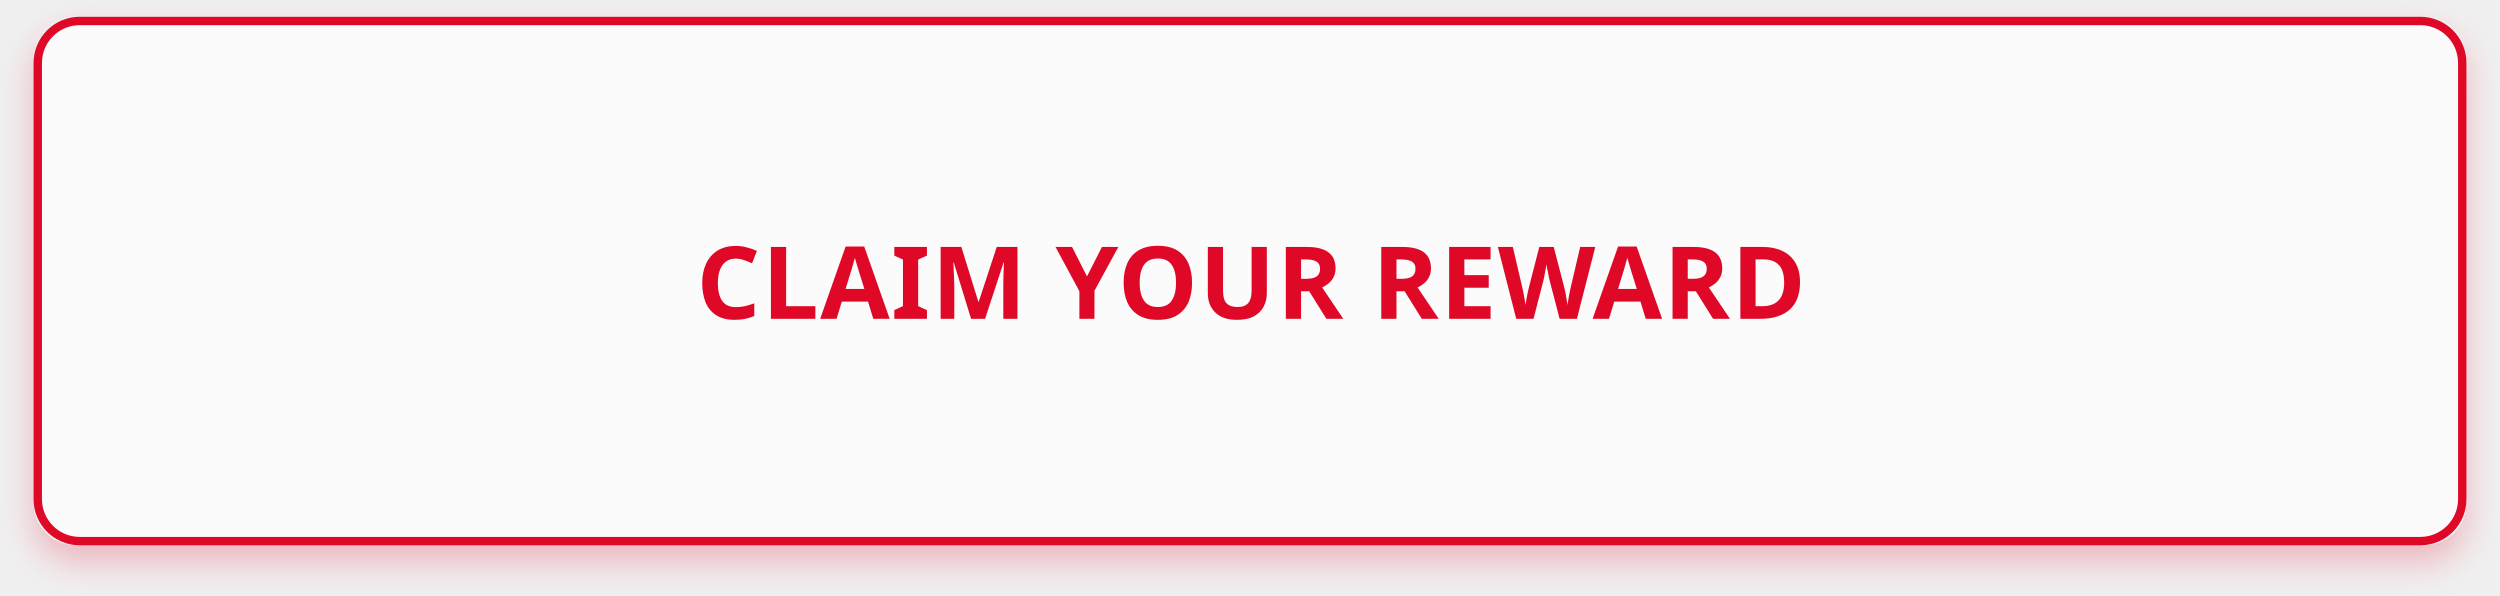
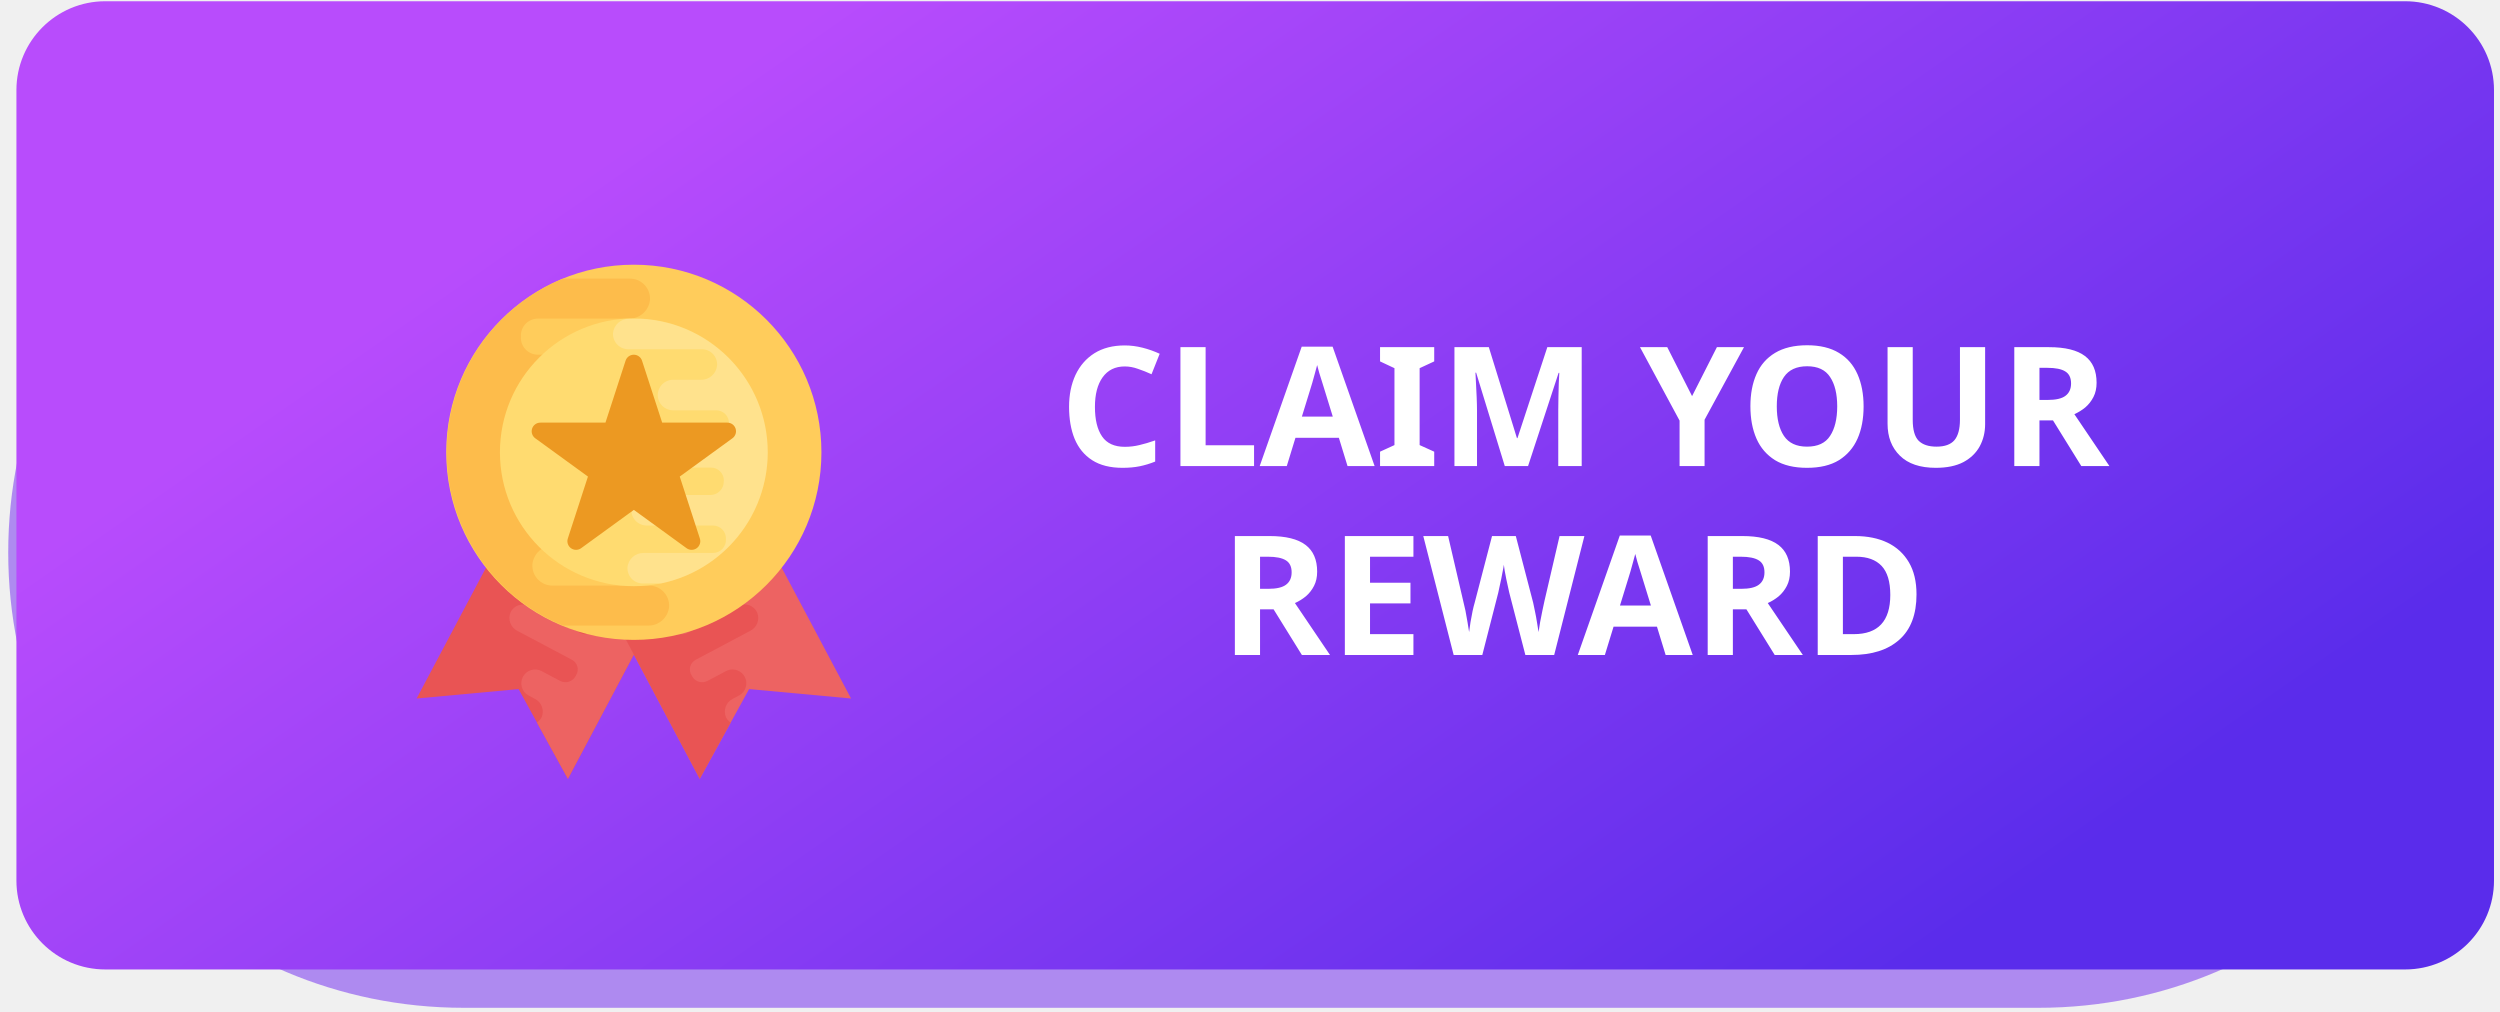
- <svg xmlns="http://www.w3.org/2000/svg" xmlns:xlink="http://www.w3.org/1999/xlink" width="298px" height="71px" viewBox="0 0 298 71" version="1.1">
+ <svg xmlns="http://www.w3.org/2000/svg" width="225px" height="91px" viewBox="0 0 225 91" version="1.1">
  <defs>
-     <rect id="path-1" x="0" y="0" width="290" height="63" rx="5" />
-     <filter x="-2.4%" y="-7.9%" width="104.8%" height="122.2%" filterUnits="objectBoundingBox" id="filter-2">
-       <feOffset dx="0" dy="2" in="SourceAlpha" result="shadowOffsetOuter1" />
-       <feGaussianBlur stdDeviation="2" in="shadowOffsetOuter1" result="shadowBlurOuter1" />
-       <feComposite in="shadowBlurOuter1" in2="SourceAlpha" operator="out" result="shadowBlurOuter1" />
-       <feColorMatrix values="0 0 0 0 0.875   0 0 0 0 0.031   0 0 0 0 0.153  0 0 0 0.25 0" type="matrix" in="shadowBlurOuter1" />
-     </filter>
+     <linearGradient x1="9.9%" y1="42.1%" x2="85.4%" y2="83.5%" id="linearGradient-1">
+       <stop stop-color="#B84CFC" offset="0%" />
+       <stop stop-color="#5A2CEB" offset="100%" />
+     </linearGradient>
  </defs>
  <g id="Page-1" stroke="none" stroke-width="1" fill="none" fill-rule="evenodd">
-     <g id="Reward-or-scratch" transform="translate(-40, -445)">
-       <g id="claimoption2.svg" transform="translate(44, 447)">
-         <g id="Rectangle" fill-rule="nonzero">
-           <use fill="black" fill-opacity="1" filter="url(#filter-2)" xlink:href="#path-1" />
-           <rect stroke="#DF0827" stroke-width="1" stroke-linejoin="square" fill="#FBFBFB" fill-rule="evenodd" x="0.5" y="0.5" width="289" height="62" rx="5" />
+     <g id="claimoption2" transform="translate(0, -1)">
+       <g id="Group_1921" transform="translate(0.74, 1.112)" fill-rule="nonzero">
+         <rect id="Rectangle_931" fill="#5603F0" opacity="0.426" x="0" y="8.628" width="223.72" height="81.962" rx="40.981" />
+         <rect id="Rectangle_918" fill="url(#linearGradient-1)" x="0.738" y="0" width="222.982" height="87.139" rx="8" />
+       </g>
+       <g id="CLAIM_YOUR_REWARD" transform="translate(94.427, 27.948)" fill="#FFFFFF" font-family="Avenir-Black, Avenir" font-size="15" font-weight="700">
+         <text id="CLAIM-YOUR">
+           <tspan x="0.915" y="15">CLAIM YOUR</tspan>
+         </text>
+         <text id="REWARD">
+           <tspan x="15.368" y="32">REWARD</tspan>
+         </text>
+       </g>
+       <g id="medal" transform="translate(36.896, 24.823)" fill-rule="nonzero">
+         <polygon id="Path_4426" fill="#E95454" points="10.7 20.004 0.6 39.042 9.776 38.194 14.217 46.269 24.317 27.231" />
+         <g id="Group_9617" transform="translate(8.94, 20.004)" fill="#ED6362">
+           <path d="M2.914,20.722 C3.177,20.098 2.913,19.376 2.308,19.07 L1.726,18.76 C1.124,18.429 0.905,17.672 1.236,17.07 C1.567,16.468 2.324,16.249 2.926,16.58 L4.569,17.452 C4.813,17.582 5.099,17.608 5.363,17.526 C5.627,17.444 5.847,17.26 5.975,17.015 L6.016,16.937 C6.159,16.706 6.199,16.426 6.127,16.163 C6.056,15.901 5.878,15.681 5.638,15.554 L0.722,12.946 C0.115,12.641 -0.152,11.919 0.109,11.292 C0.254,10.983 0.519,10.747 0.843,10.638 C1.166,10.53 1.52,10.559 1.822,10.719 L6.382,13.139 C6.892,13.407 7.523,13.213 7.795,12.705 L7.821,12.638 L7.828,12.624 C7.967,12.368 7.998,12.066 7.913,11.787 C7.829,11.508 7.636,11.274 7.378,11.138 L4.82,9.781 C4.211,9.474 3.945,8.748 4.211,8.12 C4.357,7.812 4.622,7.577 4.945,7.468 C5.269,7.36 5.622,7.389 5.924,7.547 L8.749,9.047 C9.003,9.176 9.298,9.198 9.568,9.106 C9.837,9.015 10.059,8.818 10.181,8.561 C10.186,8.551 10.19,8.542 10.195,8.532 C10.34,8.287 10.379,7.993 10.304,7.718 C10.228,7.444 10.045,7.211 9.795,7.074 L6.747,5.457 C6.144,5.151 5.88,4.432 6.141,3.808 C6.286,3.499 6.551,3.263 6.875,3.154 C7.198,3.046 7.552,3.075 7.854,3.235 L15.374,7.226 L5.274,26.264 L2.489,21.202 C2.672,21.084 2.819,20.918 2.914,20.722 Z" id="Path_4427" />
+           <polygon id="Path_4428" points="20.659 0 30.759 19.038 21.583 18.19 17.142 26.265 7.042 7.227" />
        </g>
-         <text id="CLAIM-YOUR-REWARD" font-family="Avenir-Heavy, Avenir" font-size="12" font-weight="600" letter-spacing="0.168" fill="#DF0827">
-           <tspan x="79.002" y="36">CLAIM YOUR REWARD</tspan>
-         </text>
+         <path d="M28.441,40.726 C28.178,40.102 28.442,39.38 29.047,39.074 L29.629,38.764 C30.018,38.55 30.264,38.144 30.273,37.699 C30.282,37.255 30.053,36.839 29.673,36.609 C29.293,36.379 28.818,36.37 28.429,36.584 L26.786,37.456 C26.542,37.586 26.256,37.612 25.992,37.53 C25.728,37.448 25.508,37.264 25.38,37.019 L25.339,36.941 C25.196,36.71 25.156,36.43 25.228,36.167 C25.299,35.905 25.477,35.685 25.717,35.558 L30.634,32.948 C31.241,32.643 31.508,31.921 31.247,31.294 C31.102,30.985 30.837,30.749 30.513,30.64 C30.19,30.532 29.836,30.561 29.534,30.721 L24.974,33.141 C24.464,33.409 23.833,33.215 23.561,32.707 L23.535,32.64 L23.528,32.626 C23.389,32.37 23.358,32.068 23.443,31.789 C23.527,31.51 23.72,31.276 23.978,31.14 L26.536,29.783 C27.145,29.476 27.411,28.75 27.145,28.122 C26.999,27.814 26.734,27.579 26.411,27.47 C26.087,27.362 25.734,27.391 25.432,27.549 L22.604,29.049 C22.35,29.178 22.055,29.2 21.785,29.108 C21.516,29.017 21.294,28.82 21.172,28.563 C21.167,28.553 21.163,28.544 21.158,28.534 C21.013,28.289 20.974,27.995 21.049,27.72 C21.125,27.446 21.308,27.213 21.558,27.076 L24.606,25.459 C25.209,25.153 25.473,24.434 25.212,23.81 C25.067,23.501 24.802,23.265 24.478,23.156 C24.155,23.048 23.801,23.077 23.499,23.237 L15.979,27.228 L26.079,46.266 L28.864,41.204 C28.682,41.086 28.536,40.921 28.441,40.726 L28.441,40.726 Z" id="Path_4429" fill="#E95454" />
+         <circle id="Ellipse_89" fill="#FFCC5B" cx="20.148" cy="16.884" r="16.884" />
+         <path d="M22.438,14.951 L11.738,14.951 C10.902,14.947 10.226,14.268 10.225,13.432 L10.237,13.332 L10.237,13.309 C10.232,12.886 10.397,12.479 10.695,12.178 C10.992,11.877 11.398,11.708 11.821,11.709 L19.235,11.709 C20.222,11.73 21.056,10.982 21.143,9.998 C21.167,9.505 20.988,9.023 20.648,8.664 C20.308,8.305 19.837,8.101 19.343,8.098 L11.484,8.098 C11.071,8.091 10.678,7.916 10.396,7.615 C10.113,7.314 9.965,6.911 9.984,6.498 L9.984,6.452 C9.965,6.039 10.113,5.636 10.396,5.335 C10.678,5.034 11.071,4.859 11.484,4.852 L19.704,4.852 C20.685,4.871 21.514,4.129 21.604,3.152 C21.63,2.658 21.452,2.175 21.112,1.816 C20.771,1.457 20.299,1.253 19.804,1.252 L13.777,1.252 C7.446,3.854 3.313,10.022 3.313,16.866 C3.313,23.711 7.446,29.879 13.777,32.481 L21.425,32.481 C22.406,32.5 23.235,31.758 23.325,30.781 C23.351,30.287 23.173,29.804 22.833,29.445 C22.493,29.085 22.02,28.882 21.525,28.881 L12.819,28.881 C12.324,28.882 11.85,28.678 11.51,28.319 C11.169,27.959 10.991,27.475 11.019,26.981 C11.107,26.003 11.937,25.26 12.919,25.281 L16.29,25.281 C17.284,25.267 18.078,24.449 18.064,23.455 C18.05,22.461 17.232,21.667 16.238,21.681 L11.125,21.681 C10.297,21.681 9.626,21.011 9.625,20.183 L9.625,20.051 C9.6,19.658 9.738,19.272 10.007,18.985 C10.277,18.698 10.653,18.535 11.047,18.536 L22.333,18.536 C23.316,18.558 24.149,17.815 24.241,16.836 C24.262,16.344 24.082,15.865 23.742,15.509 C23.401,15.153 22.93,14.952 22.438,14.951 L22.438,14.951 Z" id="Path_4430" fill="#FDBC4B" />
+         <path d="M20.148,28.934 C13.493,28.933 8.098,23.538 8.098,16.882 C8.098,10.227 13.494,4.832 20.149,4.832 C26.805,4.832 32.2,10.228 32.2,16.883 C32.192,23.536 26.801,28.926 20.148,28.934 L20.148,28.934 Z" id="Path_4431" fill="#FFDB70" />
+         <path d="M32.2,16.884 C32.189,10.504 27.21,5.236 20.84,4.867 L19.717,4.867 C18.971,4.856 18.343,5.421 18.274,6.163 C18.255,6.54 18.392,6.908 18.652,7.182 C18.912,7.455 19.273,7.61 19.65,7.61 L26.274,7.61 C26.651,7.61 27.011,7.765 27.271,8.038 C27.53,8.312 27.665,8.681 27.644,9.057 C27.578,9.804 26.945,10.372 26.196,10.357 L23.625,10.357 C22.879,10.385 22.292,11.003 22.302,11.75 C22.313,12.496 22.917,13.097 23.664,13.104 L27.564,13.104 C27.869,13.104 28.162,13.226 28.377,13.442 C28.592,13.659 28.712,13.953 28.71,14.258 L28.71,14.358 C28.729,14.658 28.624,14.952 28.418,15.171 C28.212,15.389 27.925,15.513 27.625,15.512 L19.019,15.512 C18.268,15.496 17.633,16.064 17.564,16.812 C17.545,17.189 17.682,17.557 17.942,17.83 C18.202,18.104 18.563,18.259 18.94,18.259 L27.099,18.259 C27.735,18.262 28.25,18.777 28.253,19.413 L28.244,19.493 L28.244,19.51 C28.247,19.832 28.121,20.142 27.894,20.371 C27.667,20.599 27.358,20.728 27.036,20.727 L21.38,20.727 C20.629,20.711 19.994,21.279 19.925,22.027 C19.908,22.403 20.045,22.771 20.305,23.044 C20.564,23.317 20.924,23.472 21.301,23.474 L27.292,23.474 C27.607,23.479 27.906,23.611 28.122,23.84 C28.338,24.07 28.452,24.376 28.438,24.691 L28.438,24.726 C28.452,25.041 28.338,25.347 28.122,25.577 C27.906,25.806 27.607,25.938 27.292,25.943 L21.024,25.943 C20.275,25.93 19.644,26.497 19.577,27.243 C19.558,27.62 19.695,27.988 19.955,28.262 C20.215,28.535 20.576,28.69 20.953,28.69 L22.607,28.69 C28.194,27.518 32.196,22.592 32.2,16.884 Z" id="Path_4432" fill="#FFFFFF" opacity="0.2" />
+         <path d="M28.561,14.214 L22.699,14.214 L20.886,8.639 C20.782,8.318 20.483,8.101 20.146,8.101 C19.809,8.101 19.51,8.318 19.406,8.639 L17.595,14.214 L11.734,14.214 C11.397,14.214 11.098,14.431 10.993,14.752 C10.889,15.073 11.004,15.424 11.277,15.622 L16.019,19.068 L14.208,24.643 C14.103,24.964 14.217,25.317 14.491,25.515 C14.765,25.713 15.136,25.712 15.408,25.512 L20.15,22.066 L24.892,25.512 C25.164,25.712 25.535,25.713 25.809,25.515 C26.083,25.317 26.197,24.964 26.092,24.643 L24.281,19.068 L29.023,15.622 C29.297,15.424 29.411,15.071 29.306,14.749 C29.2,14.428 28.899,14.212 28.561,14.214 L28.561,14.214 Z" id="Path_4433" fill="#EC9922" />
      </g>
    </g>
  </g>
</svg>
